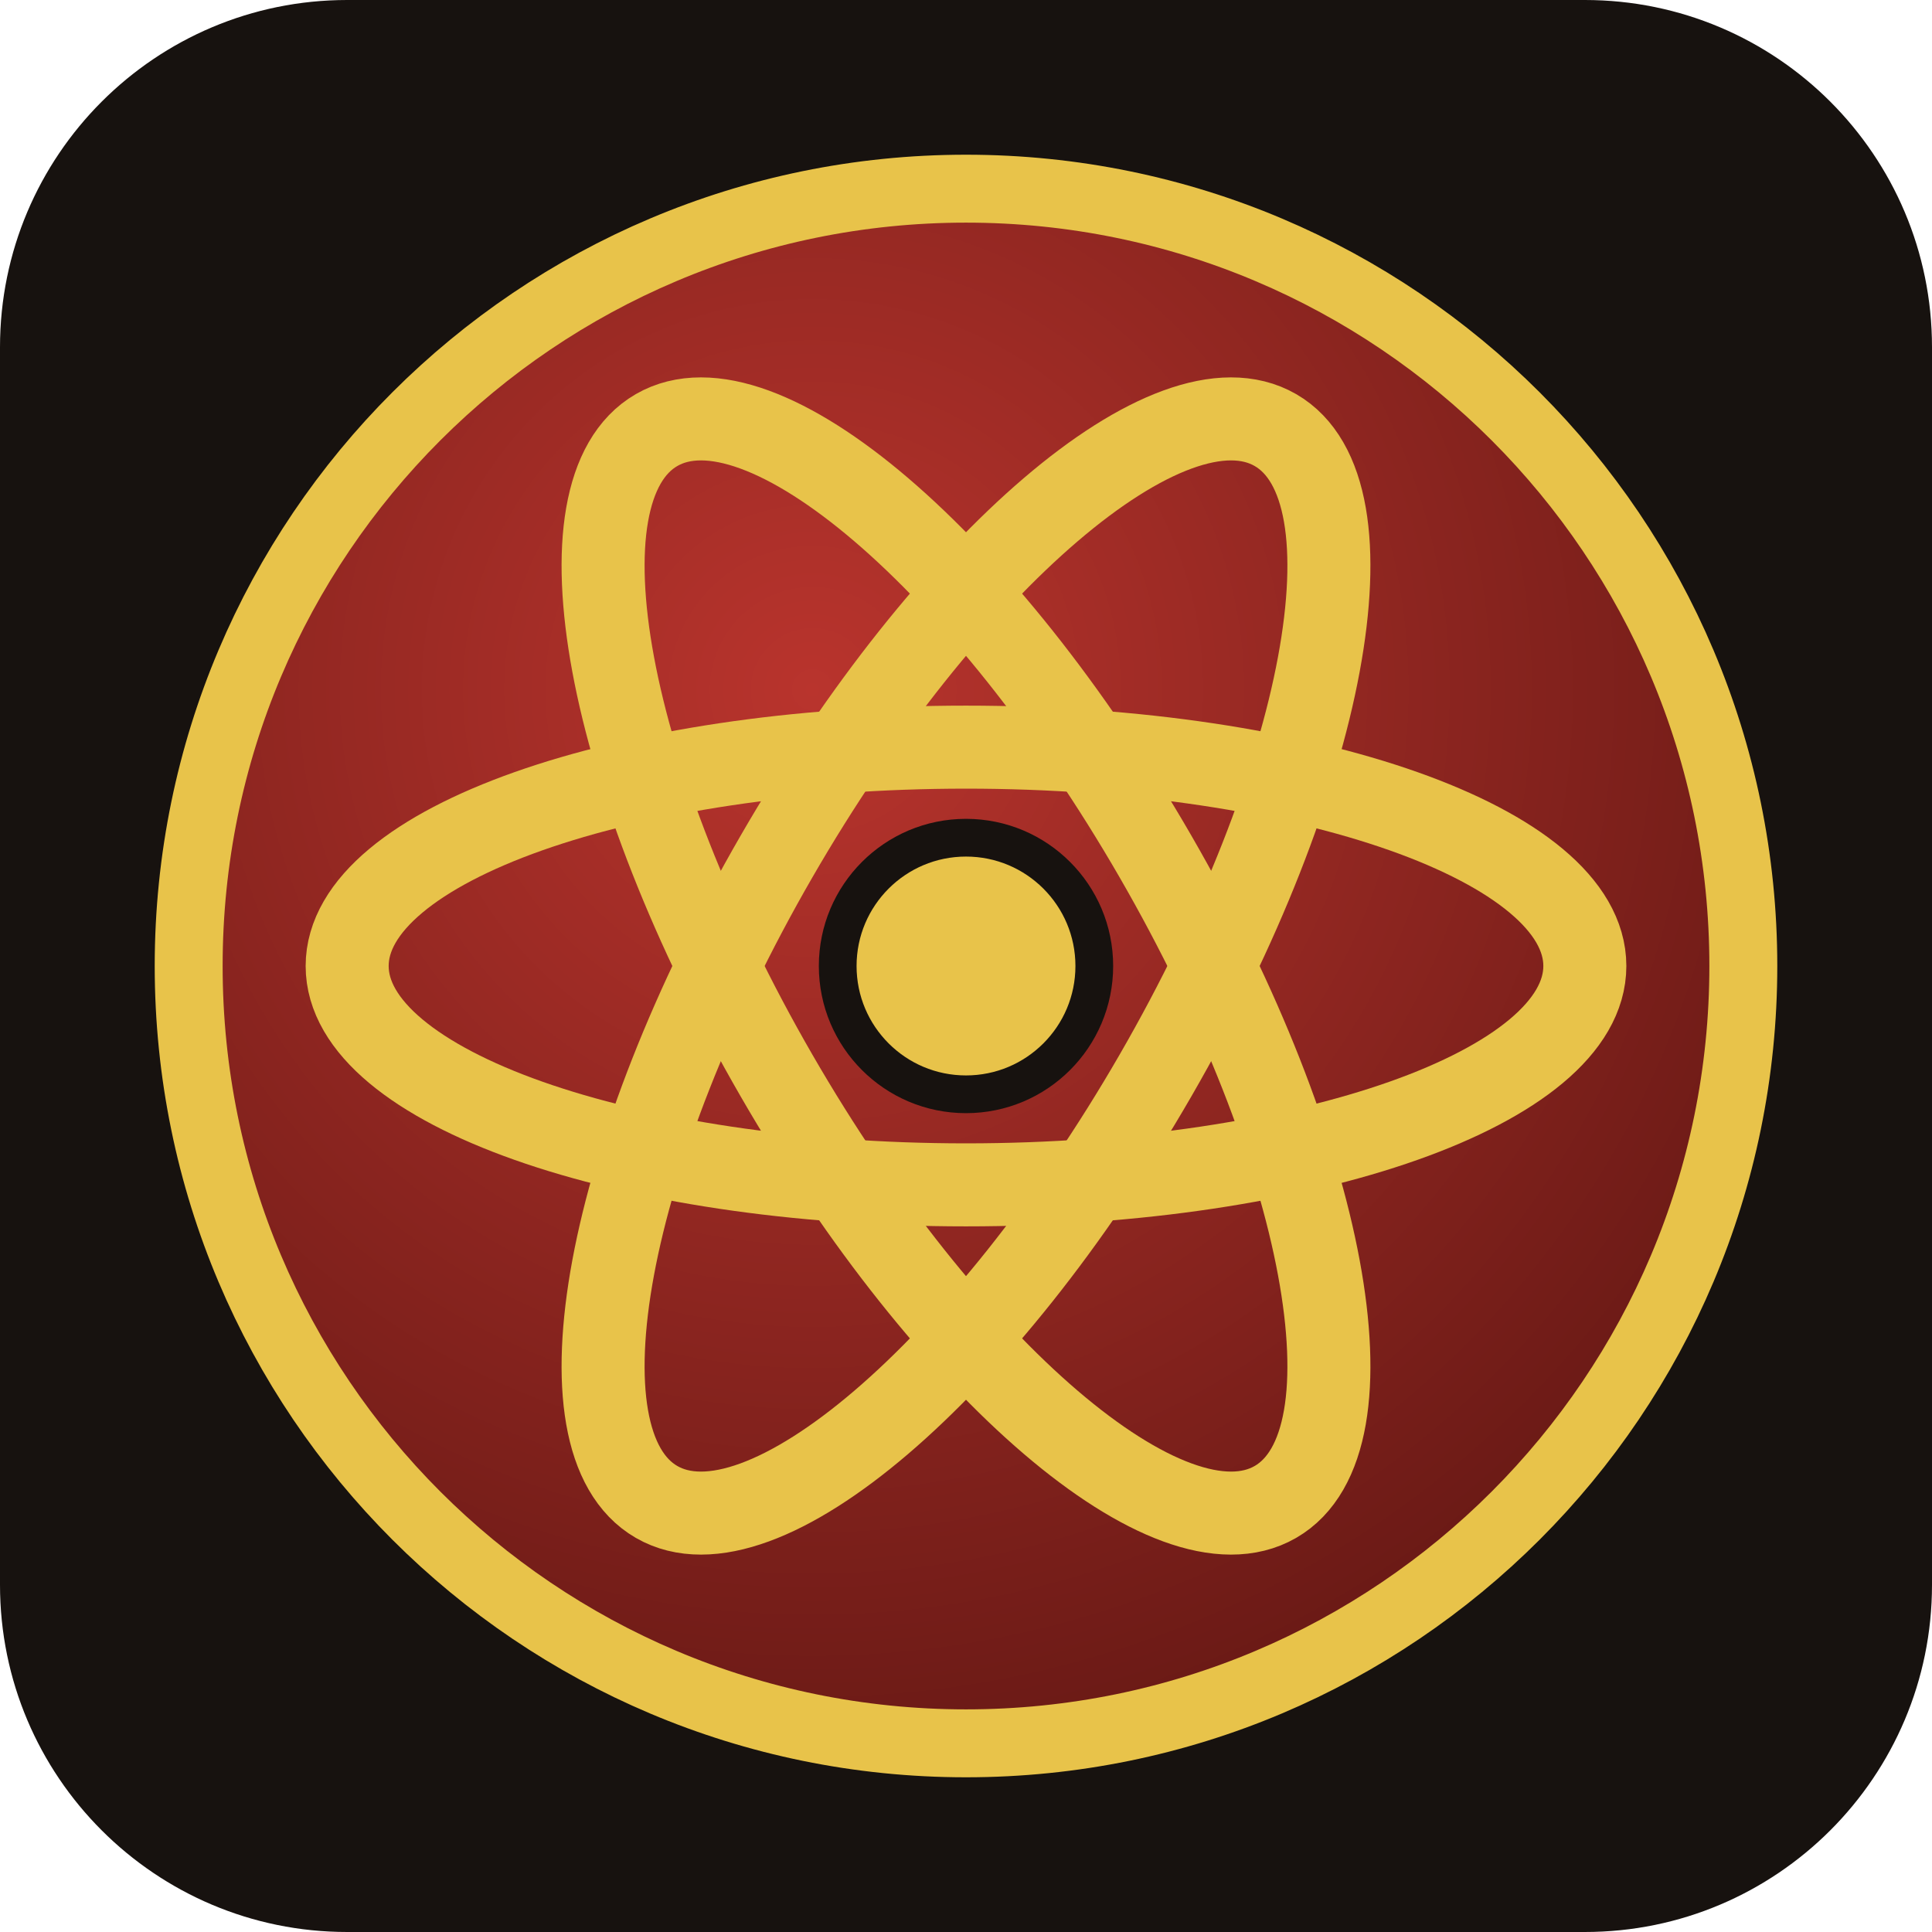
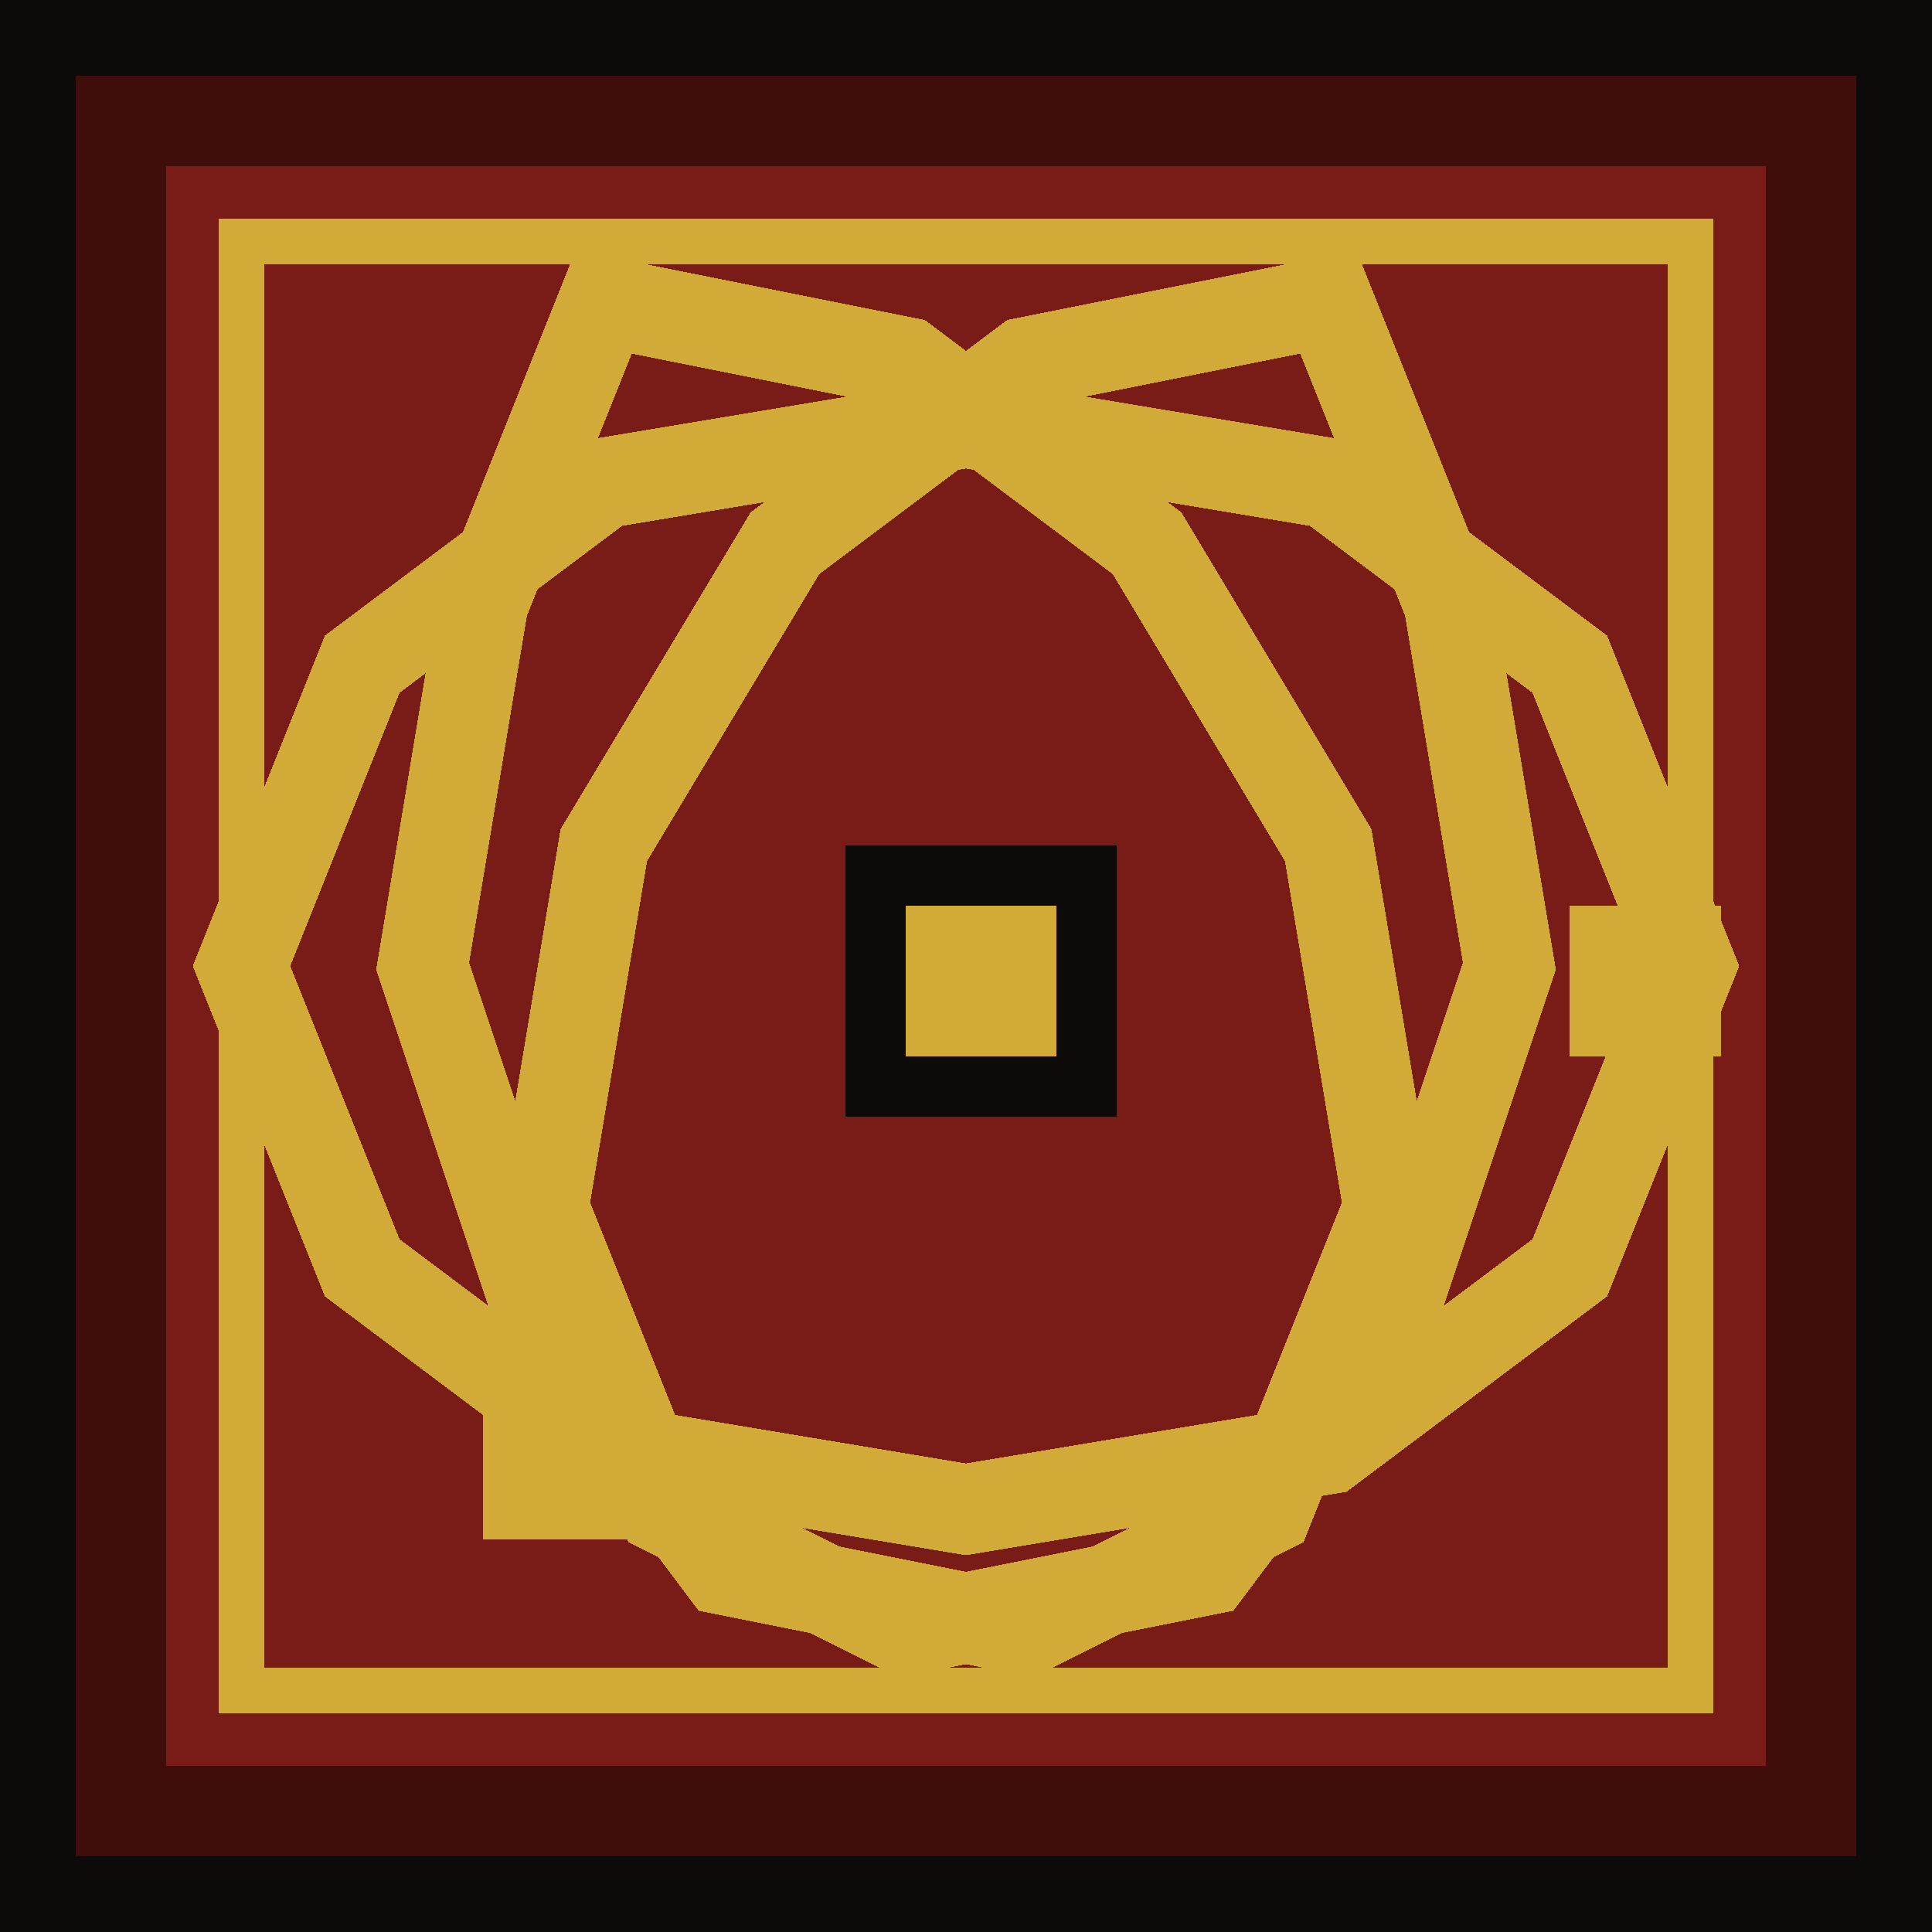
- <svg xmlns="http://www.w3.org/2000/svg" viewBox="0 0 512 512">
-   <defs>
-     <radialGradient id="bg" cx="40%" cy="32%" r="75%">
-       <stop offset="0" stop-color="#b9342d" />
-       <stop offset="1" stop-color="#651814" />
-     </radialGradient>
-   </defs>
-   <rect width="512" height="512" rx="92" fill="#17120f" />
-   <circle cx="256" cy="256" r="206" fill="url(#bg)" stroke="#e8c34a" stroke-width="18" />
-   <g fill="none" stroke="#e8c34a" stroke-width="22">
-     <ellipse cx="256" cy="256" rx="164" ry="58" />
-     <ellipse cx="256" cy="256" rx="164" ry="58" transform="rotate(60 256 256)" />
-     <ellipse cx="256" cy="256" rx="164" ry="58" transform="rotate(120 256 256)" />
+ <svg xmlns="http://www.w3.org/2000/svg" viewBox="0 0 512 512" shape-rendering="crispEdges">
+   <rect width="512" height="512" fill="#0d0b09" />
+   <rect x="32" y="32" width="448" height="448" fill="#791b17" stroke="#3f0d0a" stroke-width="24" />
+   <rect x="64" y="64" width="384" height="384" fill="none" stroke="#d2aa38" stroke-width="12" />
+   <g fill="none" stroke="#d2aa38" stroke-width="24" stroke-linejoin="miter">
+     <path d="M64 256l32-80 64-48 96-16 96 16 64 48 32 80-32 80-64 48-96 16-96-16-64-48z" />
+     <path d="M160 80l80 16 64 48 48 80 16 96-32 80-64 32-80-16-48-64-32-96 16-96z" />
+     <path d="M352 80l-80 16-64 48-48 80-16 96 32 80 64 32 80-16 48-64 32-96-16-96z" />
  </g>
-   <circle cx="256" cy="256" r="34" fill="#e8c34a" stroke="#17120f" stroke-width="10" />
+   <rect x="224" y="224" width="72" height="72" fill="#0d0b09" />
+   <rect x="240" y="240" width="40" height="40" fill="#d2aa38" />
+   <rect x="416" y="240" width="40" height="40" fill="#d2aa38" />
+   <rect x="128" y="368" width="40" height="40" fill="#d2aa38" />
</svg>
